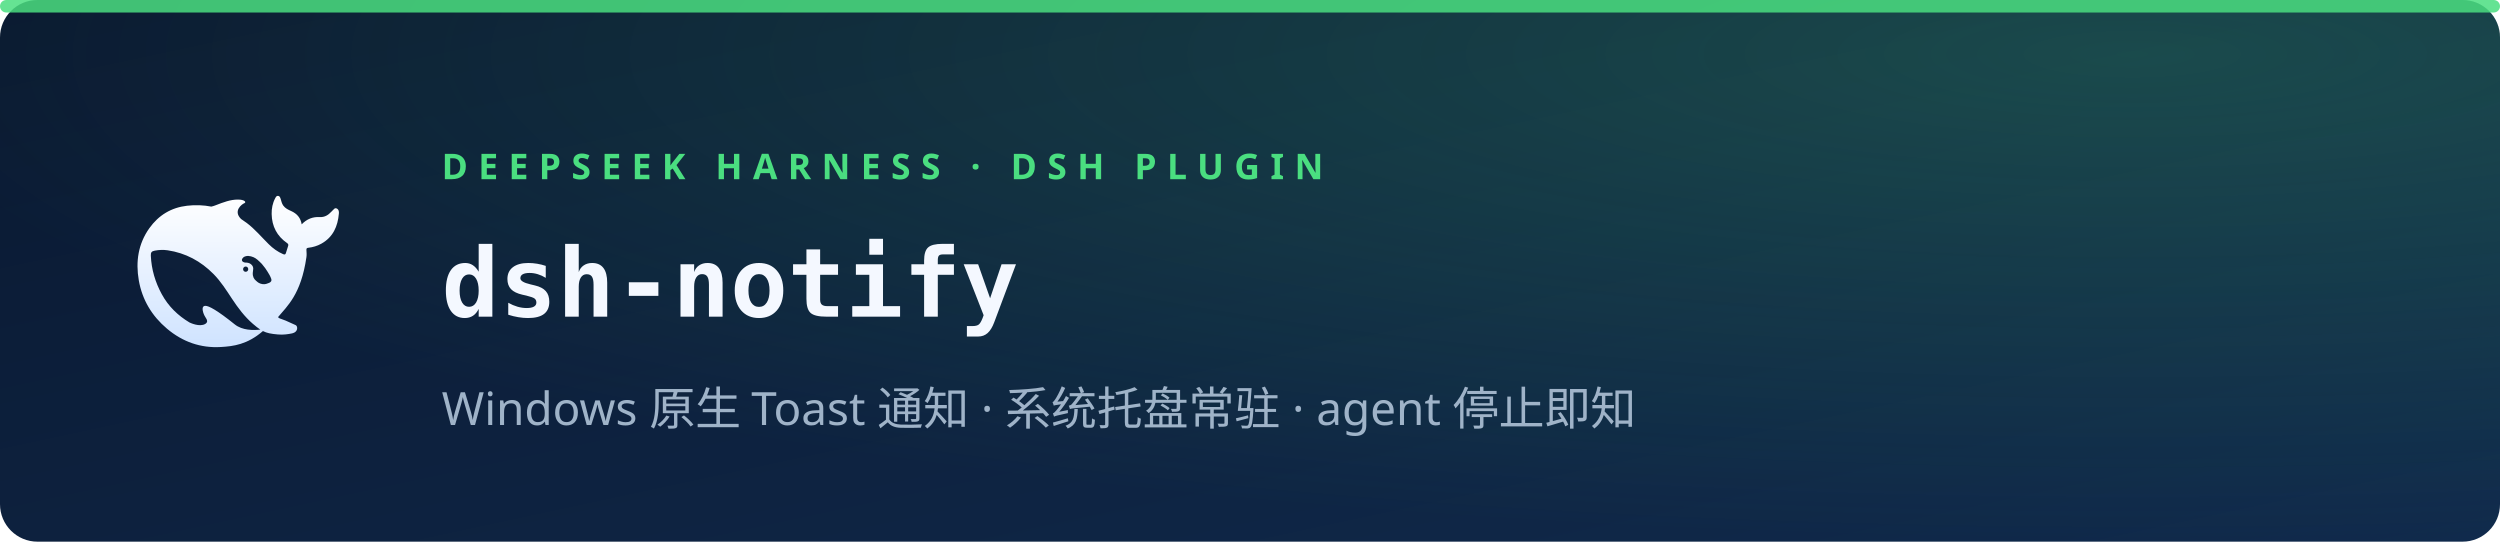
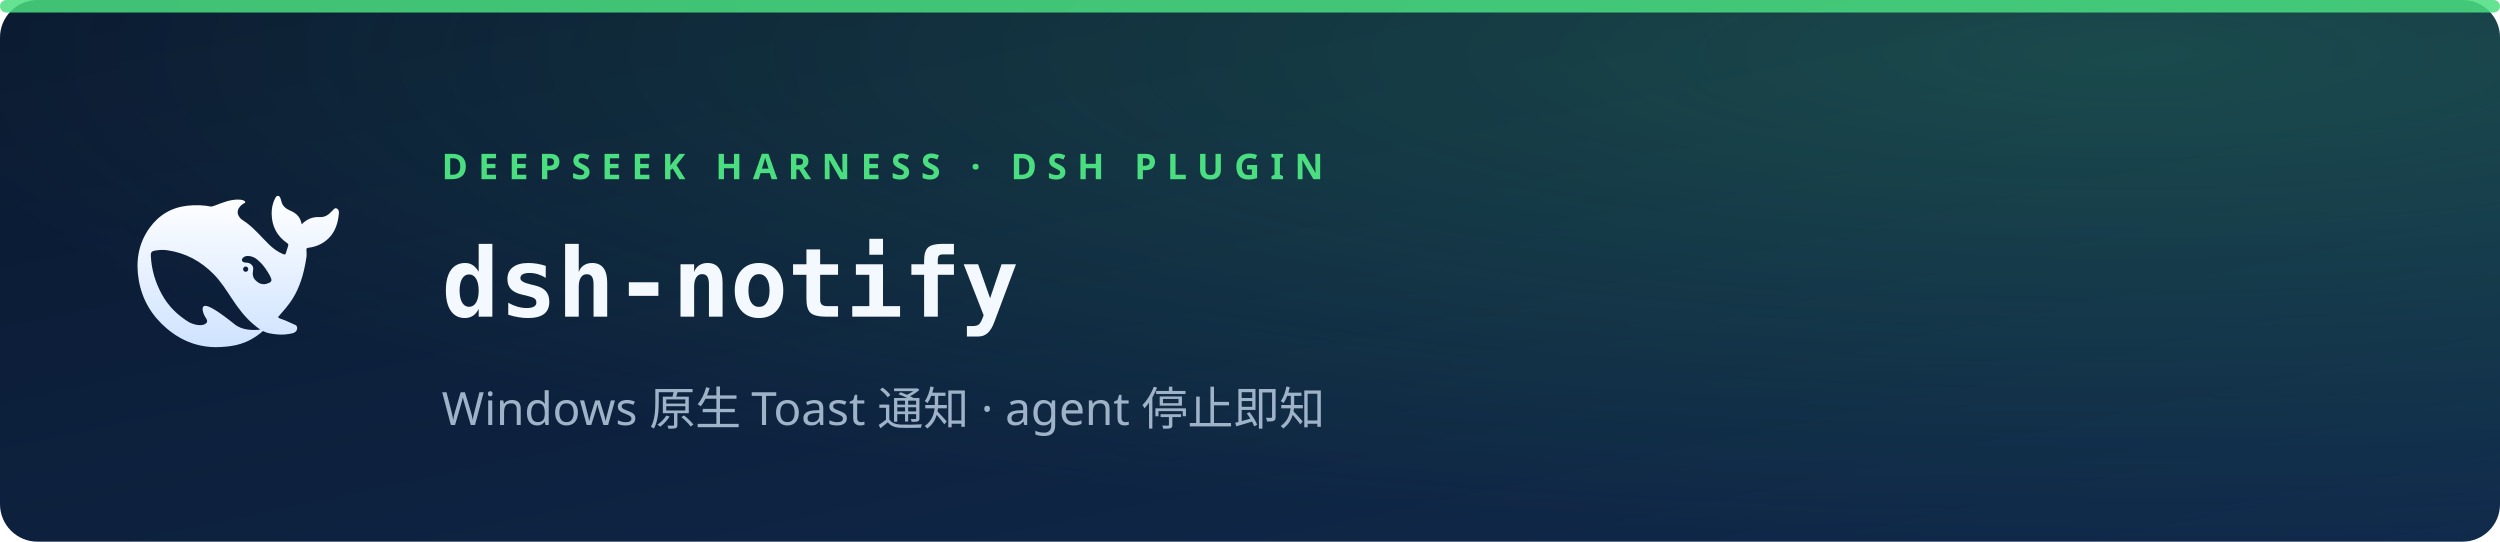
<svg xmlns="http://www.w3.org/2000/svg" width="1200" height="260" viewBox="0 0 1200 260" role="img" aria-label="dsh-notify banner">
  <defs>
    <linearGradient id="bg" x1="0" y1="0" x2="1" y2="1">
      <stop offset="0" stop-color="#0a1830" />
      <stop offset="1" stop-color="#102a4c" />
    </linearGradient>
    <radialGradient id="glow" cx="0.85" cy="0.1" r="0.9">
      <stop offset="0" stop-color="#4ADE80" stop-opacity="0.22" />
      <stop offset="1" stop-color="#4ADE80" stop-opacity="0" />
    </radialGradient>
    <linearGradient id="whale" x1="0" y1="0" x2="0" y2="1">
      <stop offset="0" stop-color="#ffffff" />
      <stop offset="1" stop-color="#cfe3ff" />
    </linearGradient>
  </defs>
  <rect width="1200" height="260" rx="18" fill="url(#bg)" />
  <rect width="1200" height="260" rx="18" fill="url(#glow)" />
  <rect x="0" y="0" width="1200" height="6" rx="3" fill="#4ADE80" opacity="0.85" />
  <g transform="translate(64,80) scale(2.0)">
    <path d="M48.835 10.048C48.323 9.792 48.102 10.28 47.803 10.528C47.701 10.608 47.614 10.712 47.527 10.808C46.779 11.624 45.905 12.16 44.762 12.096C43.092 12 41.666 12.536 40.406 13.84C40.138 12.232 39.248 11.272 37.893 10.656C37.184 10.336 36.467 10.016 35.97 9.32C35.623 8.824 35.529 8.272 35.356 7.728C35.246 7.4 35.135 7.064 34.765 7.008C34.363 6.944 34.206 7.288 34.048 7.576C33.418 8.752 33.173 10.048 33.197 11.36C33.252 14.312 34.474 16.664 36.9 18.336C37.176 18.528 37.247 18.72 37.16 19C36.995 19.576 36.797 20.136 36.624 20.712C36.514 21.08 36.349 21.16 35.962 21C34.631 20.432 33.481 19.592 32.464 18.576C30.739 16.872 29.179 14.992 27.233 13.52C26.776 13.176 26.319 12.856 25.847 12.552C23.862 10.584 26.107 8.968 26.627 8.776C27.17 8.576 26.816 7.888 25.059 7.896C23.302 7.904 21.695 8.504 19.647 9.304C19.348 9.424 19.032 9.512 18.709 9.584C16.85 9.224 14.92 9.144 12.903 9.376C9.106 9.808 6.073 11.64 3.843 14.768C1.165 18.528 0.534 22.8 1.307 27.256C2.118 31.952 4.466 35.84 8.074 38.88C11.816 42.032 16.125 43.576 21.041 43.28C24.027 43.104 27.352 42.696 31.102 39.456C32.047 39.936 33.04 40.128 34.686 40.272C35.955 40.392 37.176 40.208 38.121 40.008C39.602 39.688 39.499 38.288 38.964 38.032C34.623 35.968 35.576 36.808 34.71 36.128C36.916 33.464 40.24 30.696 41.54 21.728C41.643 21.016 41.556 20.568 41.54 19.992C41.532 19.64 41.611 19.504 42.005 19.464C43.092 19.336 44.148 19.032 45.117 18.488C47.929 16.92 49.064 14.344 49.331 11.256C49.371 10.784 49.324 10.296 48.835 10.048ZM24.326 37.84C20.12 34.464 18.079 33.352 17.236 33.4C16.448 33.448 16.59 34.368 16.763 34.968C16.944 35.56 17.181 35.968 17.512 36.488C17.74 36.832 17.898 37.344 17.283 37.728C15.928 38.584 13.573 37.44 13.462 37.384C10.721 35.736 8.428 33.56 6.813 30.584C5.253 27.72 4.348 24.648 4.198 21.368C4.158 20.576 4.387 20.296 5.159 20.152C6.175 19.96 7.223 19.92 8.239 20.072C12.533 20.712 16.189 22.672 19.253 25.776C21.002 27.544 22.325 29.656 23.689 31.72C25.138 33.912 26.698 36 28.683 37.712C29.384 38.312 29.943 38.768 30.479 39.104C28.864 39.288 26.17 39.328 24.326 37.84ZM26.343 24.6C26.343 24.248 26.619 23.968 26.966 23.968C27.044 23.968 27.115 23.984 27.178 24.008C27.265 24.04 27.344 24.088 27.407 24.16C27.517 24.272 27.58 24.432 27.58 24.6C27.58 24.952 27.304 25.232 26.957 25.232C26.611 25.232 26.343 24.952 26.343 24.6ZM32.606 27.88C32.205 28.048 31.803 28.192 31.416 28.208C30.818 28.24 30.164 27.992 29.81 27.688C29.258 27.216 28.864 26.952 28.699 26.128C28.628 25.776 28.668 25.232 28.73 24.92C28.872 24.248 28.714 23.816 28.25 23.424C27.872 23.104 27.391 23.016 26.863 23.016C26.666 23.016 26.485 22.928 26.351 22.856C26.13 22.744 25.949 22.464 26.123 22.12C26.178 22.008 26.446 21.736 26.509 21.688C27.226 21.272 28.053 21.408 28.817 21.72C29.526 22.016 30.061 22.56 30.834 23.328C31.622 24.256 31.763 24.512 32.212 25.208C32.567 25.752 32.89 26.312 33.11 26.952C33.245 27.352 33.071 27.68 32.606 27.88Z" fill="url(#whale)" />
  </g>
  <text x="212" y="86" font-family="'Segoe UI','PingFang SC','Microsoft YaHei',sans-serif" font-size="17" font-weight="600" letter-spacing="5" fill="#4ADE80">DEEPSEEK HARNESS · DSH PLUGIN</text>
  <text x="212" y="152" font-family="ui-monospace,'Cascadia Code',Consolas,monospace" font-size="46" font-weight="700" fill="#f4f8ff">dsh-notify</text>
-   <text x="212" y="204" font-family="'Segoe UI','PingFang SC','Microsoft YaHei',sans-serif" font-size="22" fill="#9fb3c8">Windows 原生 Toast 通知 · 系统托盘常驻 · agent 停止即知</text>
+   <text x="212" y="204" font-family="'Segoe UI','PingFang SC','Microsoft YaHei',sans-serif" font-size="22" fill="#9fb3c8">Windows 原生 Toast 通知 · agent 停止即知</text>
</svg>
